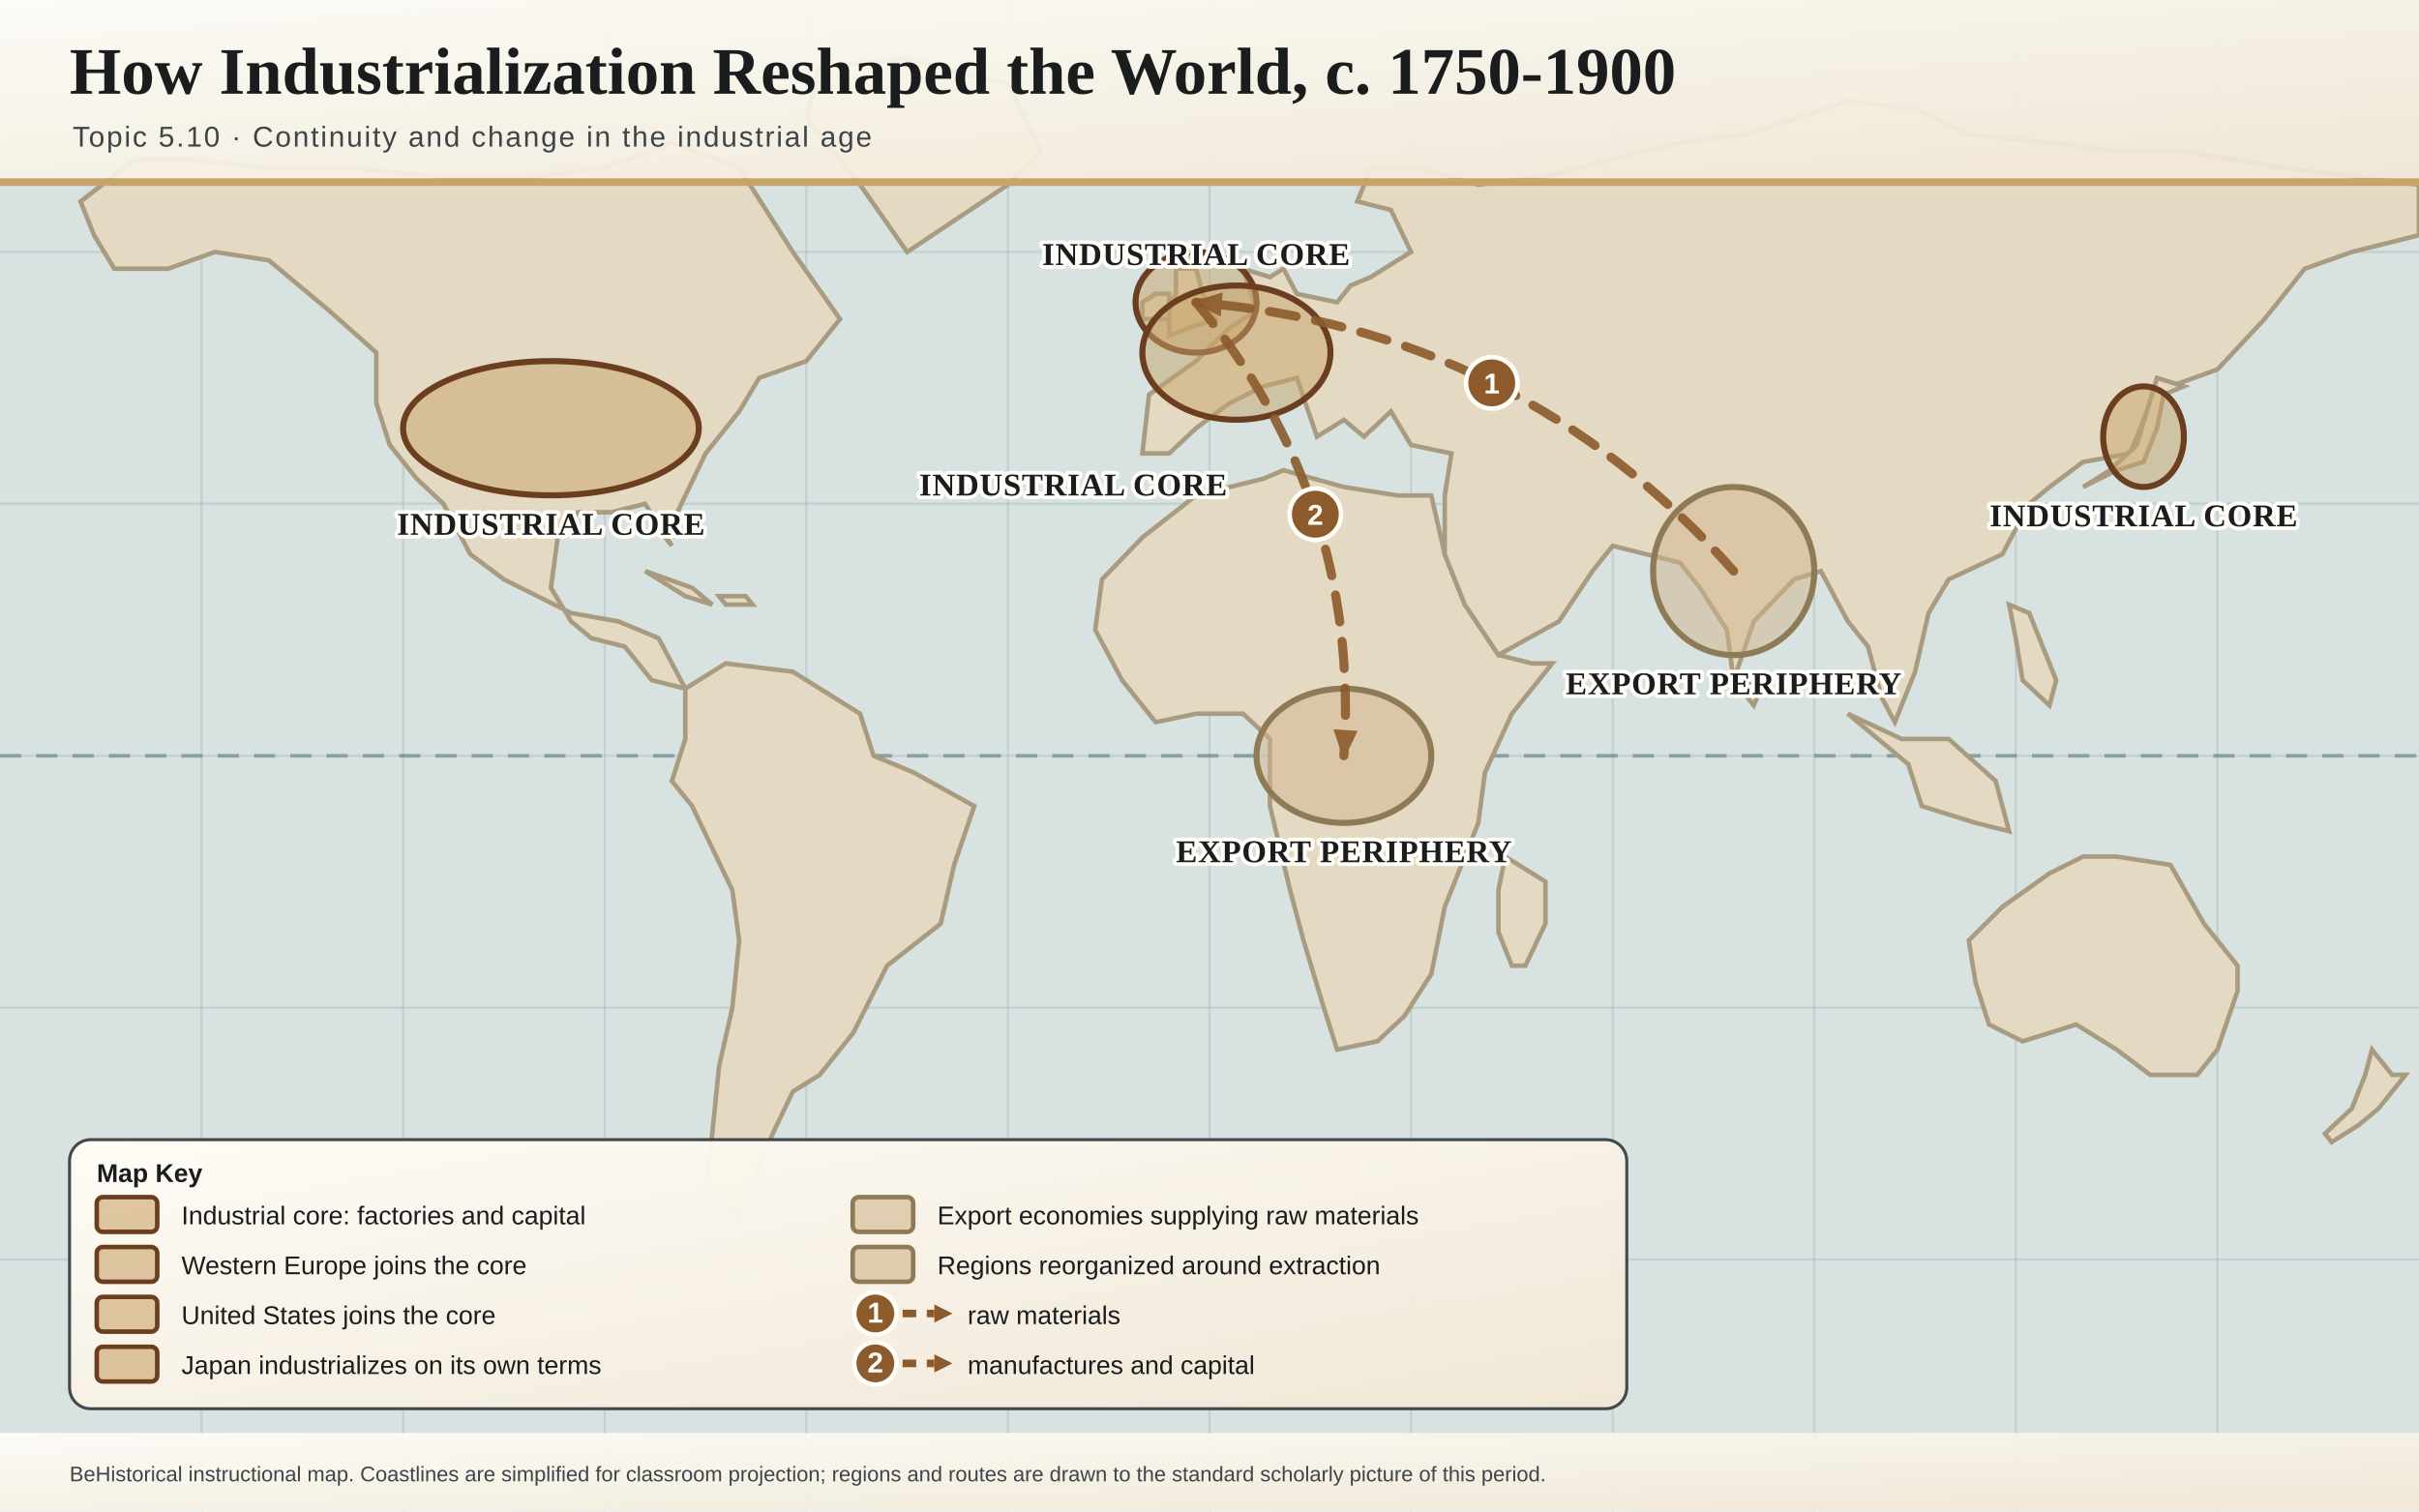
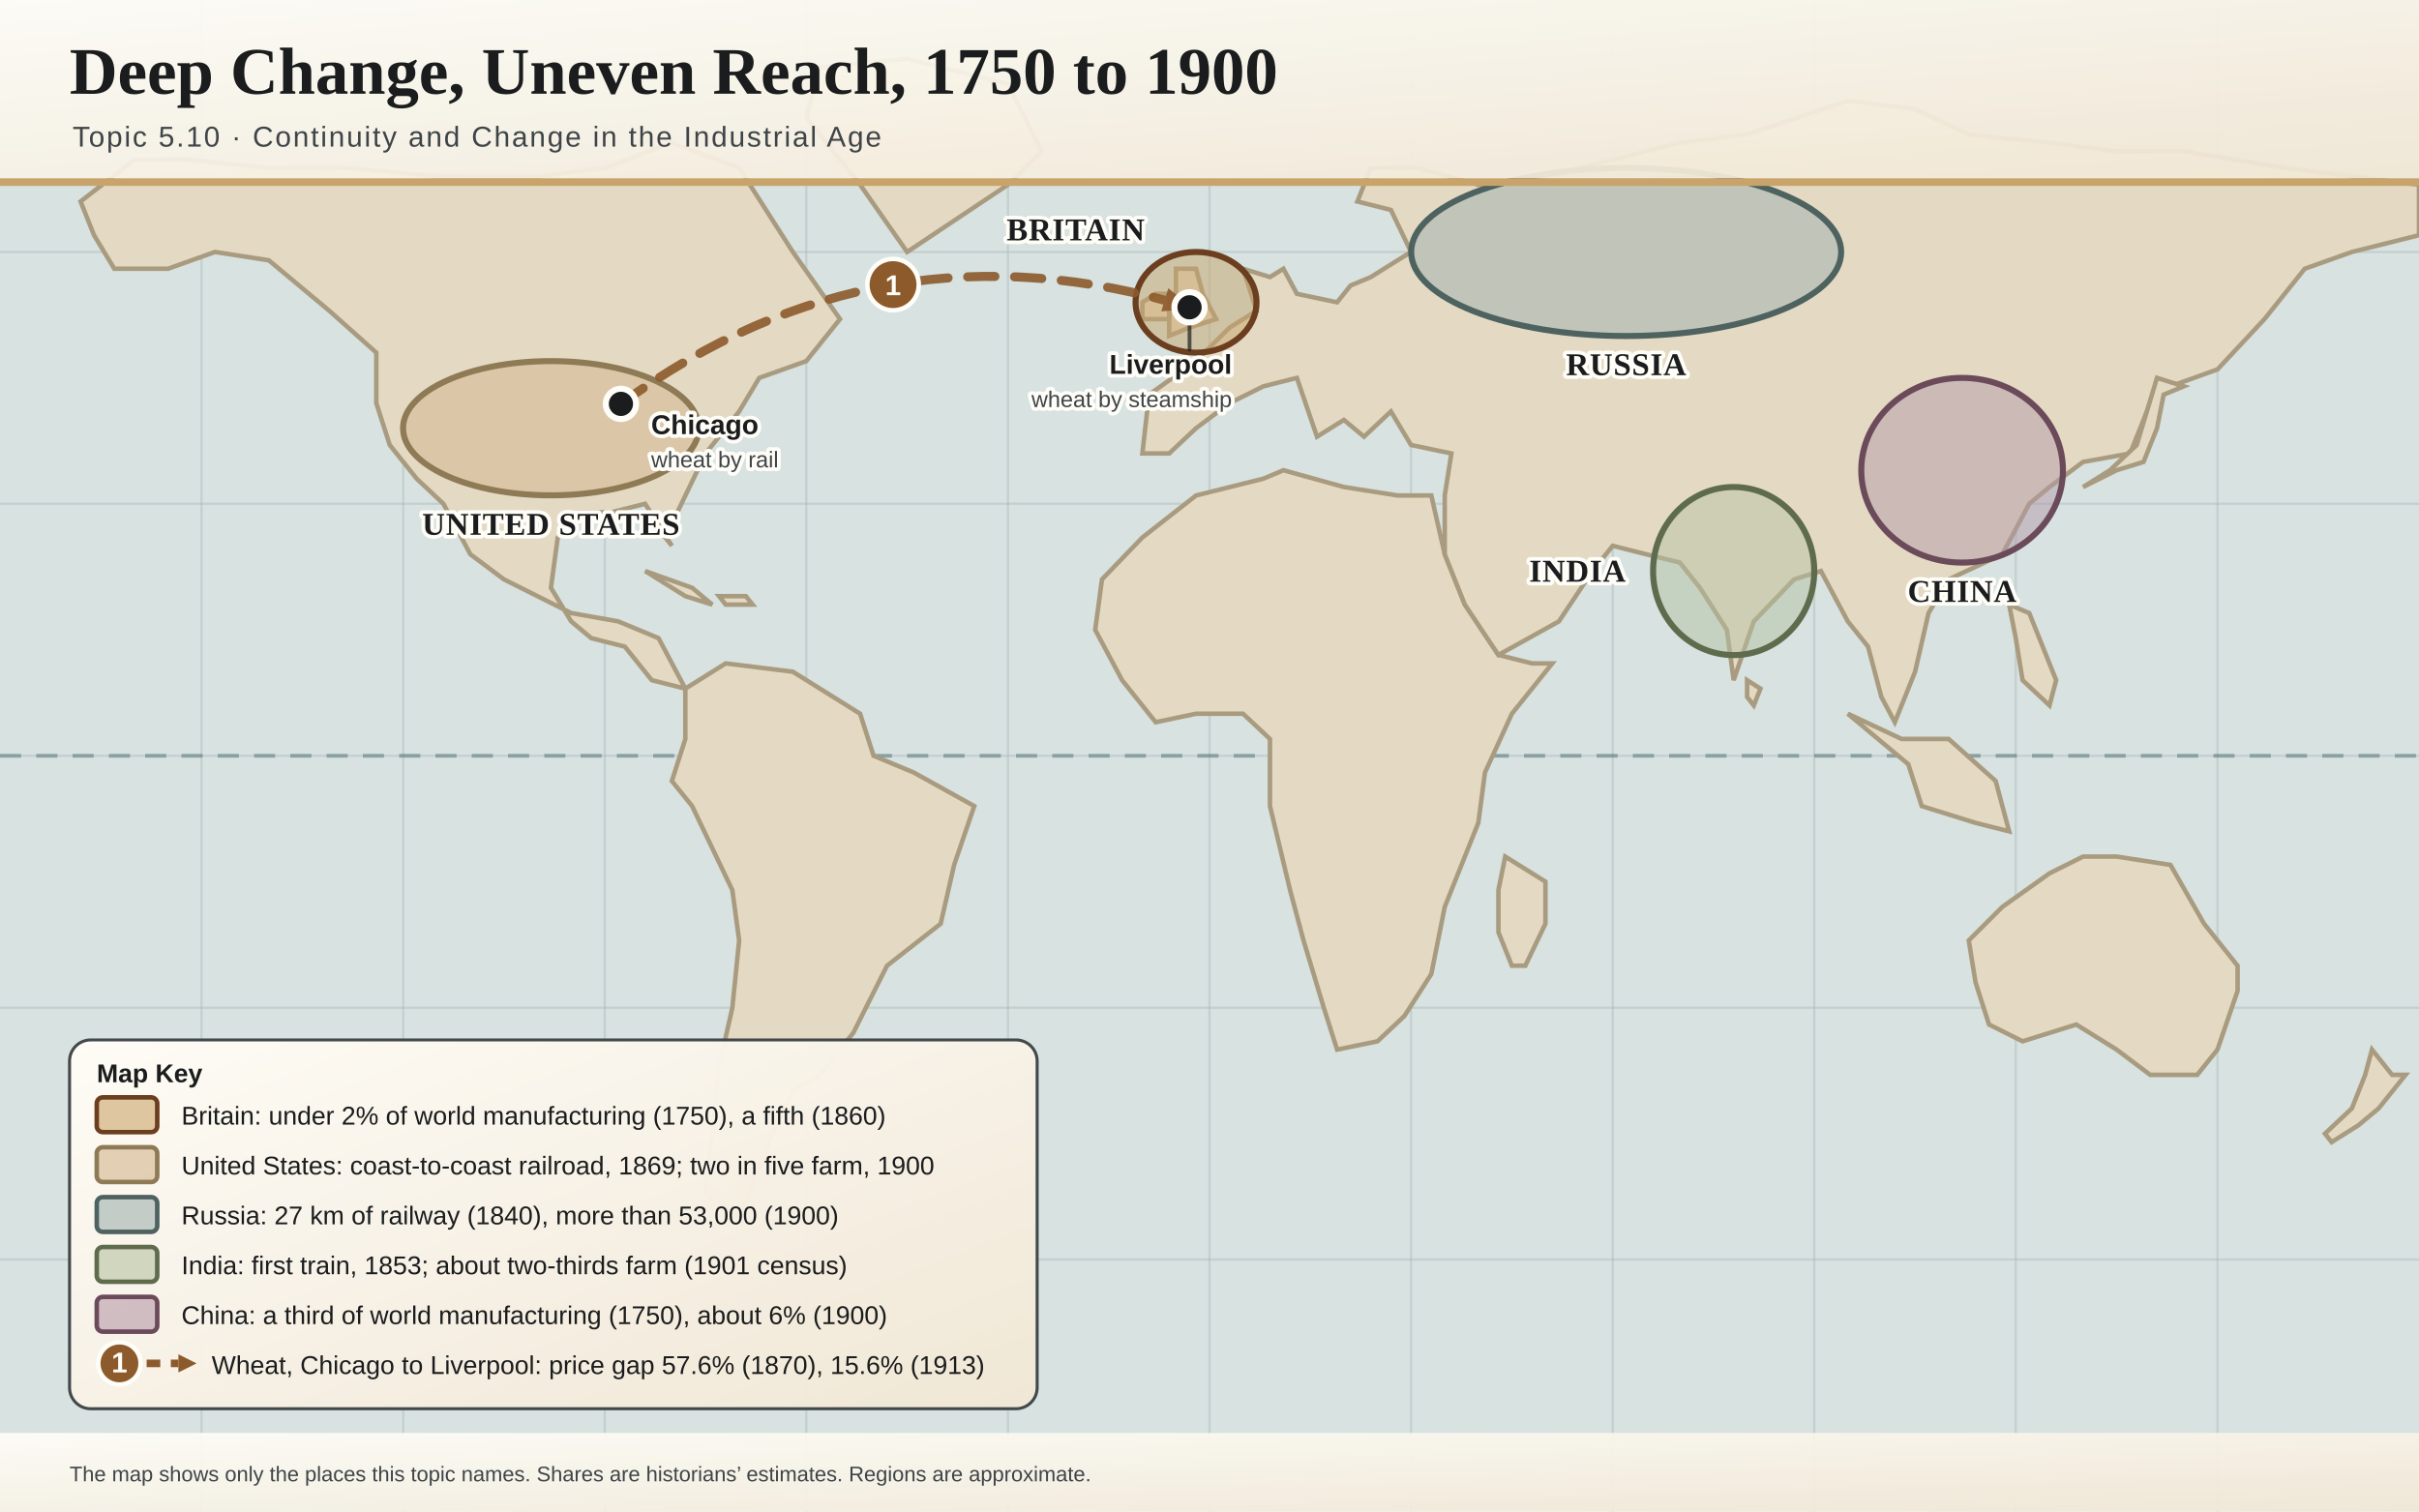
<svg xmlns="http://www.w3.org/2000/svg" width="1600" height="1000" viewBox="0 0 1600 1000" preserveAspectRatio="xMidYMid meet" role="img" aria-labelledby="map-title map-desc">
  <defs>
    <linearGradient id="paper" x1="0" x2="1" y1="0" y2="1">
      <stop offset="0" stop-color="#FFFDF7" />
      <stop offset="1" stop-color="#F1E7D5" />
    </linearGradient>
    <marker id="arrow" markerWidth="20" markerHeight="16" refX="17" refY="8" orient="auto" markerUnits="userSpaceOnUse">
      <path d="M0,0 L20,8 L0,16 Z" fill="#8C5A2B" />
    </marker>
    <style>
      .title{font-family:Georgia,'Times New Roman',serif;font-weight:700;font-size:44px;fill:#1A1C1D}
      .subtitle{font-family:Arial,Helvetica,sans-serif;font-size:19px;fill:#3E4447;letter-spacing:1.2px;text-transform:uppercase}
      .region{font-family:Georgia,'Times New Roman',serif;font-weight:700;font-size:21px;letter-spacing:.5px}
      .place{font-family:Arial,Helvetica,sans-serif;font-weight:700;font-size:18px;fill:#1A1C1D}
      .placenote{font-family:Arial,Helvetica,sans-serif;font-size:15px;fill:#3E4447}
      .small{font-family:Arial,Helvetica,sans-serif;font-size:17px;fill:#1A1C1D}
      .tiny{font-family:Arial,Helvetica,sans-serif;font-size:14px;fill:#3E4447}
      .badgenum{font-family:Arial,Helvetica,sans-serif;font-weight:700;font-size:19px;fill:#FFFDF7}
      .badge{fill:#8C5A2B;stroke:#FFFDF7;stroke-width:3}
      .halo{paint-order:stroke;stroke:#FFFDF7;stroke-width:5;stroke-linejoin:round}
      .city{fill:#1A1C1D;stroke:#FFFDF7;stroke-width:4}
      .leader{stroke:#1A1C1D;stroke-width:2.5;stroke-linecap:round;opacity:.7}
      .flow{fill:none;stroke:#8C5A2B;stroke-width:6;stroke-linecap:round;opacity:.9}
      #land path{fill:#E4DAC4;stroke:#A99B7F;stroke-width:3}
      #graticule line{stroke:#9FB0AE;stroke-width:1.5;opacity:.35}
    </style>
  </defs>
  <rect width="1600" height="1000" fill="#D7E2E1" />
  <g id="graticule">
    <line x1="133.3" y1="0" x2="133.3" y2="1000" />
    <line x1="266.7" y1="0" x2="266.7" y2="1000" />
    <line x1="400.0" y1="0" x2="400.0" y2="1000" />
    <line x1="533.3" y1="0" x2="533.3" y2="1000" />
    <line x1="666.7" y1="0" x2="666.7" y2="1000" />
    <line x1="800.0" y1="0" x2="800.0" y2="1000" />
    <line x1="933.3" y1="0" x2="933.3" y2="1000" />
    <line x1="1066.7" y1="0" x2="1066.7" y2="1000" />
    <line x1="1200.0" y1="0" x2="1200.0" y2="1000" />
    <line x1="1333.3" y1="0" x2="1333.3" y2="1000" />
    <line x1="1466.7" y1="0" x2="1466.7" y2="1000" />
    <line x1="0" y1="833.3" x2="1600" y2="833.3" />
    <line x1="0" y1="666.7" x2="1600" y2="666.7" />
    <line x1="0" y1="500.0" x2="1600" y2="500.0" />
    <line x1="0" y1="333.3" x2="1600" y2="333.3" />
    <line x1="0" y1="166.7" x2="1600" y2="166.7" />
  </g>
  <line x1="0" y1="500.0" x2="1600" y2="500.0" stroke="#4E6B72" stroke-width="2.5" stroke-dasharray="14 10" opacity=".5" />
  <g id="land">
    <path id="land-greenland" d="M600.0,166.7 L666.7,122.2 L688.9,100.0 L666.7,55.6 L600.0,38.9 L542.2,44.4 L533.3,77.8 L568.9,122.2 L600.0,166.7 Z" />
    <path id="land-northAmerica" d="M53.3,133.3 L88.9,105.6 L124.4,105.6 L177.8,111.1 L231.1,111.1 L288.9,116.7 L355.6,116.7 L400.0,111.1 L444.4,94.4 L488.9,111.1 L524.4,166.7 L555.6,211.1 L533.3,238.9 L502.2,250.0 L488.9,272.2 L466.7,300.0 L440.0,355.6 L444.4,361.1 L426.7,333.3 L404.4,338.9 L382.2,338.9 L368.9,355.6 L364.4,388.9 L377.8,411.1 L391.1,422.2 L413.3,427.8 L431.1,450.0 L453.3,455.6 L435.6,422.2 L408.9,411.1 L377.8,405.6 L333.3,383.3 L311.1,366.7 L293.3,333.3 L275.6,316.7 L257.8,294.4 L248.9,266.7 L248.9,233.3 L217.8,205.6 L177.8,172.2 L142.2,166.7 L111.1,177.8 L75.6,177.8 L62.2,155.6 L53.3,133.3 Z" />
    <path id="land-southAmerica" d="M453.3,455.6 L480.0,438.9 L524.4,444.4 L568.9,472.2 L577.8,500.0 L604.4,511.1 L644.4,533.3 L631.1,572.2 L622.2,611.1 L586.7,638.9 L564.4,683.3 L542.2,711.1 L524.4,722.2 L511.1,750.0 L497.8,783.3 L488.9,805.6 L466.7,788.9 L471.1,750.0 L475.6,705.6 L484.4,666.7 L488.9,622.2 L484.4,588.9 L457.8,533.3 L444.4,516.7 L453.3,488.9 L453.3,455.6 Z" />
    <path id="land-africa" d="M724.4,416.7 L728.9,383.3 L755.6,355.6 L791.1,327.8 L835.6,316.7 L848.9,311.1 L888.9,322.2 L924.4,327.8 L946.7,327.8 L955.6,366.7 L968.9,400.0 L991.1,433.3 L1013.3,438.9 L1026.7,438.9 L1000.0,472.2 L982.2,511.1 L977.8,544.4 L955.6,600.0 L946.7,644.4 L928.9,672.2 L911.1,688.9 L884.4,694.4 L875.6,666.7 L862.2,622.2 L853.3,588.9 L840.0,533.3 L840.0,488.9 L822.2,472.2 L791.1,472.2 L764.4,477.8 L742.2,450.0 L724.4,416.7 Z" />
    <path id="land-eurasia" d="M755.6,300.0 L760.0,261.1 L791.1,238.9 L813.3,216.7 L831.1,205.6 L822.2,177.8 L840.0,183.3 L848.9,177.8 L857.8,194.4 L884.4,200.0 L893.3,188.9 L906.7,183.3 L924.4,172.2 L933.3,166.7 L920.0,138.9 L897.8,133.3 L906.7,111.1 L937.8,111.1 L977.8,122.2 L1022.2,116.7 L1066.7,105.6 L1111.1,94.4 L1155.6,88.9 L1222.2,66.7 L1266.7,72.2 L1302.2,88.9 L1355.6,94.4 L1400.0,100.0 L1444.4,100.0 L1511.1,111.1 L1555.6,116.7 L1600.0,122.2 L1600.0,155.6 L1555.6,166.7 L1524.4,177.8 L1497.8,211.1 L1466.7,244.4 L1435.6,255.6 L1422.2,266.7 L1408.9,300.0 L1377.8,305.6 L1355.6,322.2 L1342.2,333.3 L1324.4,366.7 L1288.9,383.3 L1275.6,405.6 L1266.7,444.4 L1253.3,477.8 L1244.4,461.1 L1235.6,427.8 L1222.2,411.1 L1204.4,377.8 L1186.7,383.3 L1160.0,411.1 L1146.7,450.0 L1142.2,416.7 L1124.4,388.9 L1111.1,372.2 L1088.9,366.7 L1066.7,361.1 L1053.3,377.8 L1031.1,411.1 L991.1,433.3 L968.9,400.0 L955.6,366.7 L955.6,327.8 L960.0,300.0 L933.3,294.4 L920.0,272.2 L902.2,288.9 L888.9,277.8 L871.1,288.9 L857.8,250.0 L835.6,255.6 L813.3,266.7 L791.1,283.3 L773.3,300.0 L755.6,300.0 Z" />
    <path id="land-britain" d="M773.3,222.2 L786.7,216.7 L804.4,211.1 L795.6,194.4 L791.1,177.8 L777.8,177.8 L777.8,194.4 L773.3,205.6 L773.3,222.2 Z" />
    <path id="land-ireland" d="M755.6,211.1 L773.3,211.1 L773.3,194.4 L764.4,194.4 L755.6,200.0 L755.6,211.1 Z" />
    <path id="land-japan" d="M1377.8,322.2 L1400.0,311.1 L1417.8,305.6 L1426.7,283.3 L1431.1,261.1 L1444.4,255.6 L1426.7,250.0 L1413.3,294.4 L1395.6,311.1 L1377.8,322.2 Z" />
    <path id="land-indonesia" d="M1222.2,472.2 L1262.2,505.6 L1271.1,533.3 L1306.7,544.4 L1328.9,550.0 L1320.0,516.7 L1288.9,488.9 L1257.8,488.9 L1222.2,472.2 Z" />
    <path id="land-philippines" d="M1328.9,400.0 L1342.2,405.6 L1351.1,427.8 L1360.0,450.0 L1355.6,466.7 L1337.8,450.0 L1333.3,422.2 L1328.9,400.0 Z" />
    <path id="land-australia" d="M1302.2,622.2 L1306.7,650.0 L1315.6,677.8 L1337.8,688.9 L1373.3,677.8 L1400.0,694.4 L1422.2,711.1 L1453.3,711.1 L1466.7,694.4 L1480.0,655.6 L1480.0,638.9 L1457.8,611.1 L1435.6,572.2 L1400.0,566.7 L1377.8,566.7 L1355.6,577.8 L1324.4,600.0 L1302.2,622.2 Z" />
    <path id="land-newZealand" d="M1568.9,694.4 L1582.2,711.1 L1591.1,711.1 L1573.3,733.3 L1560.0,744.4 L1542.2,755.6 L1537.8,750.0 L1555.6,733.3 L1564.4,711.1 L1568.9,694.4 Z" />
    <path id="land-madagascar" d="M995.6,566.7 L1022.2,583.3 L1022.2,611.1 L1008.9,638.9 L1000.0,638.9 L991.1,616.7 L991.1,588.9 L995.6,566.7 Z" />
    <path id="land-cuba" d="M426.7,377.8 L457.8,388.9 L471.1,400.0 L453.3,394.4 L426.7,377.8 Z" />
    <path id="land-hispaniola" d="M475.6,394.4 L493.3,394.4 L497.8,400.0 L480.0,400.0 L475.6,394.4 Z" />
    <path id="land-sriLanka" d="M1155.6,450.0 L1164.4,455.6 L1160.0,466.7 L1155.6,461.1 L1155.6,450.0 Z" />
  </g>
  <g id="highlights">
    <ellipse cx="791.1" cy="200.0" rx="40.0" ry="33.3" fill="#C9A46A" fill-opacity="0.5" stroke="#6B3E1F" stroke-width="4" />
-     <ellipse cx="817.8" cy="233.3" rx="62.2" ry="44.4" fill="#C9A46A" fill-opacity="0.5" stroke="#6B3E1F" stroke-width="4" />
-     <ellipse cx="364.4" cy="283.3" rx="97.8" ry="44.4" fill="#C9A46A" fill-opacity="0.5" stroke="#6B3E1F" stroke-width="4" />
-     <ellipse cx="1417.8" cy="288.9" rx="26.7" ry="33.3" fill="#C9A46A" fill-opacity="0.5" stroke="#6B3E1F" stroke-width="4" />
-     <ellipse cx="1146.7" cy="377.8" rx="53.3" ry="55.6" fill="#D2B48C" fill-opacity="0.5" stroke="#8E7A55" stroke-width="4" />
-     <ellipse cx="888.9" cy="500.0" rx="57.8" ry="44.4" fill="#D2B48C" fill-opacity="0.5" stroke="#8E7A55" stroke-width="4" />
+     <ellipse cx="364.4" cy="283.3" rx="97.8" ry="44.4" fill="#D2B48C" fill-opacity="0.5" stroke="#8E7A55" stroke-width="4" />
+     <ellipse cx="1075.6" cy="166.7" rx="142.2" ry="55.6" fill="#9FB0AE" fill-opacity="0.5" stroke="#4E6260" stroke-width="4" />
+     <ellipse cx="1146.7" cy="377.8" rx="53.3" ry="55.6" fill="#B6C2A2" fill-opacity="0.5" stroke="#5E6B4C" stroke-width="4" />
+     <ellipse cx="1297.8" cy="311.1" rx="66.7" ry="61.1" fill="#B49AA8" fill-opacity="0.5" stroke="#6B4A5A" stroke-width="4" />
  </g>
  <g id="flows">
-     <path class="flow" d="M1146.7,377.8 Q1004.4,217.8 791.1,200.0" stroke-dasharray="18 13" marker-end="url(#arrow)" />
-     <circle class="badge" cx="986.7" cy="253.3" r="17" />
-     <text class="badgenum" x="986.7" y="260.3" text-anchor="middle">1</text>
-     <path class="flow" d="M791.1,200.0 Q900.0,330.4 888.9,500.0" stroke-dasharray="18 13" marker-end="url(#arrow)" />
-     <circle class="badge" cx="870.0" cy="340.2" r="17" />
-     <text class="badgenum" x="870.0" y="347.2" text-anchor="middle">2</text>
+     <path class="flow" d="M410.7,267.2 Q582.7,141.3 786.7,203.3" stroke-dasharray="18 13" marker-end="url(#arrow)" />
+     <circle class="badge" cx="590.7" cy="188.3" r="17" />
+     <text class="badgenum" x="590.7" y="195.3" text-anchor="middle">1</text>
  </g>
  <g id="region-labels">
-     <text class="region halo" x="791.1" y="175.3" text-anchor="middle" fill="#1A1C1D">
-       <tspan x="791.1" dy="0">INDUSTRIAL CORE</tspan>
-     </text>
-     <text class="region halo" x="709.8" y="327.8" text-anchor="middle" fill="#1A1C1D">
-       <tspan x="709.8" dy="0">INDUSTRIAL CORE</tspan>
+     <text class="region halo" x="757.1" y="159.0" text-anchor="end" fill="#1A1C1D">
+       <tspan x="757.1" dy="0">BRITAIN</tspan>
    </text>
    <text class="region halo" x="364.4" y="353.8" text-anchor="middle" fill="#1A1C1D">
-       <tspan x="364.4" dy="0">INDUSTRIAL CORE</tspan>
+       <tspan x="364.4" dy="0">UNITED STATES</tspan>
    </text>
-     <text class="region halo" x="1417.8" y="348.2" text-anchor="middle" fill="#1A1C1D">
-       <tspan x="1417.8" dy="0">INDUSTRIAL CORE</tspan>
+     <text class="region halo" x="1075.6" y="248.2" text-anchor="middle" fill="#1A1C1D">
+       <tspan x="1075.6" dy="0">RUSSIA</tspan>
    </text>
-     <text class="region halo" x="1146.7" y="459.3" text-anchor="middle" fill="#1A1C1D">
-       <tspan x="1146.7" dy="0">EXPORT PERIPHERY</tspan>
+     <text class="region halo" x="1075.3" y="384.8" text-anchor="end" fill="#1A1C1D">
+       <tspan x="1075.3" dy="0">INDIA</tspan>
    </text>
-     <text class="region halo" x="888.9" y="570.4" text-anchor="middle" fill="#1A1C1D">
-       <tspan x="888.9" dy="0">EXPORT PERIPHERY</tspan>
+     <text class="region halo" x="1297.8" y="398.2" text-anchor="middle" fill="#1A1C1D">
+       <tspan x="1297.8" dy="0">CHINA</tspan>
    </text>
  </g>
  <g id="places">
-     
+     <circle class="city" cx="410.7" cy="267.2" r="10" />
+     <text class="place halo" x="430.7" y="287.2" text-anchor="start">Chicago</text>
+     <text class="placenote halo" x="430.7" y="309.2" text-anchor="start">wheat by rail</text>
+     <line class="leader" x1="786.8" y1="203.3" x2="786.8" y2="231.3" />
+     <circle class="city" cx="786.8" cy="203.3" r="10" />
+     <text class="place halo" x="814.8" y="247.3" text-anchor="end">Liverpool</text>
+     <text class="placenote halo" x="814.8" y="269.3" text-anchor="end">wheat by steamship</text>
  </g>
  <g id="titleband">
    <rect x="0" y="0" width="1600" height="118" fill="url(#paper)" opacity=".93" />
    <rect x="0" y="118" width="1600" height="5" fill="#C9A46A" />
-     <text class="title" x="46" y="62">How Industrialization Reshaped the World, c. 1750-1900</text>
-     <text class="subtitle" x="48" y="97">Topic 5.10 · Continuity and change in the industrial age</text>
+     <text class="title" x="46" y="62">Deep Change, Uneven Reach, 1750 to 1900</text>
+     <text class="subtitle" x="48" y="97">Topic 5.10 · Continuity and Change in the Industrial Age</text>
  </g>
-   <g id="legend" transform="translate(46,754)">
-     <rect x="0" y="0" width="1030" height="178" rx="14" fill="url(#paper)" stroke="#3E4447" stroke-width="2" opacity=".97" />
+   <g id="legend" transform="translate(46,688)">
+     <rect x="0" y="0" width="640" height="244" rx="14" fill="url(#paper)" stroke="#3E4447" stroke-width="2" opacity=".97" />
    <text class="small" x="18" y="28" font-weight="700">Map Key</text>
    <rect x="18" y="38" width="40" height="23" rx="4" fill="#C9A46A" fill-opacity=".6" stroke="#6B3E1F" stroke-width="3" />
-     <text class="small" x="74" y="56">Industrial core: factories and capital</text>
-     <rect x="18" y="71" width="40" height="23" rx="4" fill="#C9A46A" fill-opacity=".6" stroke="#6B3E1F" stroke-width="3" />
-     <text class="small" x="74" y="89">Western Europe joins the core</text>
-     <rect x="18" y="104" width="40" height="23" rx="4" fill="#C9A46A" fill-opacity=".6" stroke="#6B3E1F" stroke-width="3" />
-     <text class="small" x="74" y="122">United States joins the core</text>
-     <rect x="18" y="137" width="40" height="23" rx="4" fill="#C9A46A" fill-opacity=".6" stroke="#6B3E1F" stroke-width="3" />
-     <text class="small" x="74" y="155">Japan industrializes on its own terms</text>
-     <rect x="518" y="38" width="40" height="23" rx="4" fill="#D2B48C" fill-opacity=".6" stroke="#8E7A55" stroke-width="3" />
-     <text class="small" x="574" y="56">Export economies supplying raw materials</text>
-     <rect x="518" y="71" width="40" height="23" rx="4" fill="#D2B48C" fill-opacity=".6" stroke="#8E7A55" stroke-width="3" />
-     <text class="small" x="574" y="89">Regions reorganized around extraction</text>
-     <circle class="badge" cx="533" cy="115" r="14" />
-     <text class="badgenum" x="533" y="121" text-anchor="middle" font-size="16">1</text>
-     <line x1="551" x2="572" y1="115" y2="115" stroke="#8C5A2B" stroke-width="5" stroke-dasharray="9 7" />
-     <path d="M572,109 L584,115 L572,121 Z" fill="#8C5A2B" />
-     <text class="small" x="594" y="122">raw materials</text>
-     <circle class="badge" cx="533" cy="148" r="14" />
-     <text class="badgenum" x="533" y="154" text-anchor="middle" font-size="16">2</text>
-     <line x1="551" x2="572" y1="148" y2="148" stroke="#8C5A2B" stroke-width="5" stroke-dasharray="9 7" />
-     <path d="M572,142 L584,148 L572,154 Z" fill="#8C5A2B" />
-     <text class="small" x="594" y="155">manufactures and capital</text>
+     <text class="small" x="74" y="56">Britain: under 2% of world manufacturing (1750), a fifth (1860)</text>
+     <rect x="18" y="71" width="40" height="23" rx="4" fill="#D2B48C" fill-opacity=".6" stroke="#8E7A55" stroke-width="3" />
+     <text class="small" x="74" y="89">United States: coast-to-coast railroad, 1869; two in five farm, 1900</text>
+     <rect x="18" y="104" width="40" height="23" rx="4" fill="#9FB0AE" fill-opacity=".6" stroke="#4E6260" stroke-width="3" />
+     <text class="small" x="74" y="122">Russia: 27 km of railway (1840), more than 53,000 (1900)</text>
+     <rect x="18" y="137" width="40" height="23" rx="4" fill="#B6C2A2" fill-opacity=".6" stroke="#5E6B4C" stroke-width="3" />
+     <text class="small" x="74" y="155">India: first train, 1853; about two-thirds farm (1901 census)</text>
+     <rect x="18" y="170" width="40" height="23" rx="4" fill="#B49AA8" fill-opacity=".6" stroke="#6B4A5A" stroke-width="3" />
+     <text class="small" x="74" y="188">China: a third of world manufacturing (1750), about 6% (1900)</text>
+     <circle class="badge" cx="33" cy="214" r="14" />
+     <text class="badgenum" x="33" y="220" text-anchor="middle" font-size="16">1</text>
+     <line x1="51" x2="72" y1="214" y2="214" stroke="#8C5A2B" stroke-width="5" stroke-dasharray="9 7" />
+     <path d="M72,208 L84,214 L72,220 Z" fill="#8C5A2B" />
+     <text class="small" x="94" y="221">Wheat, Chicago to Liverpool: price gap 57.6% (1870), 15.6% (1913)</text>
  </g>
  <rect x="0" y="948" width="1600" height="52" fill="url(#paper)" opacity=".93" />
-   <text class="tiny" x="46" y="980">BeHistorical instructional map. Coastlines are simplified for classroom projection; regions and routes are drawn to the standard scholarly picture of this period.</text>
+   <text class="tiny" x="46" y="980">The map shows only the places this topic names. Shares are historians’ estimates. Regions are approximate.</text>
</svg>
